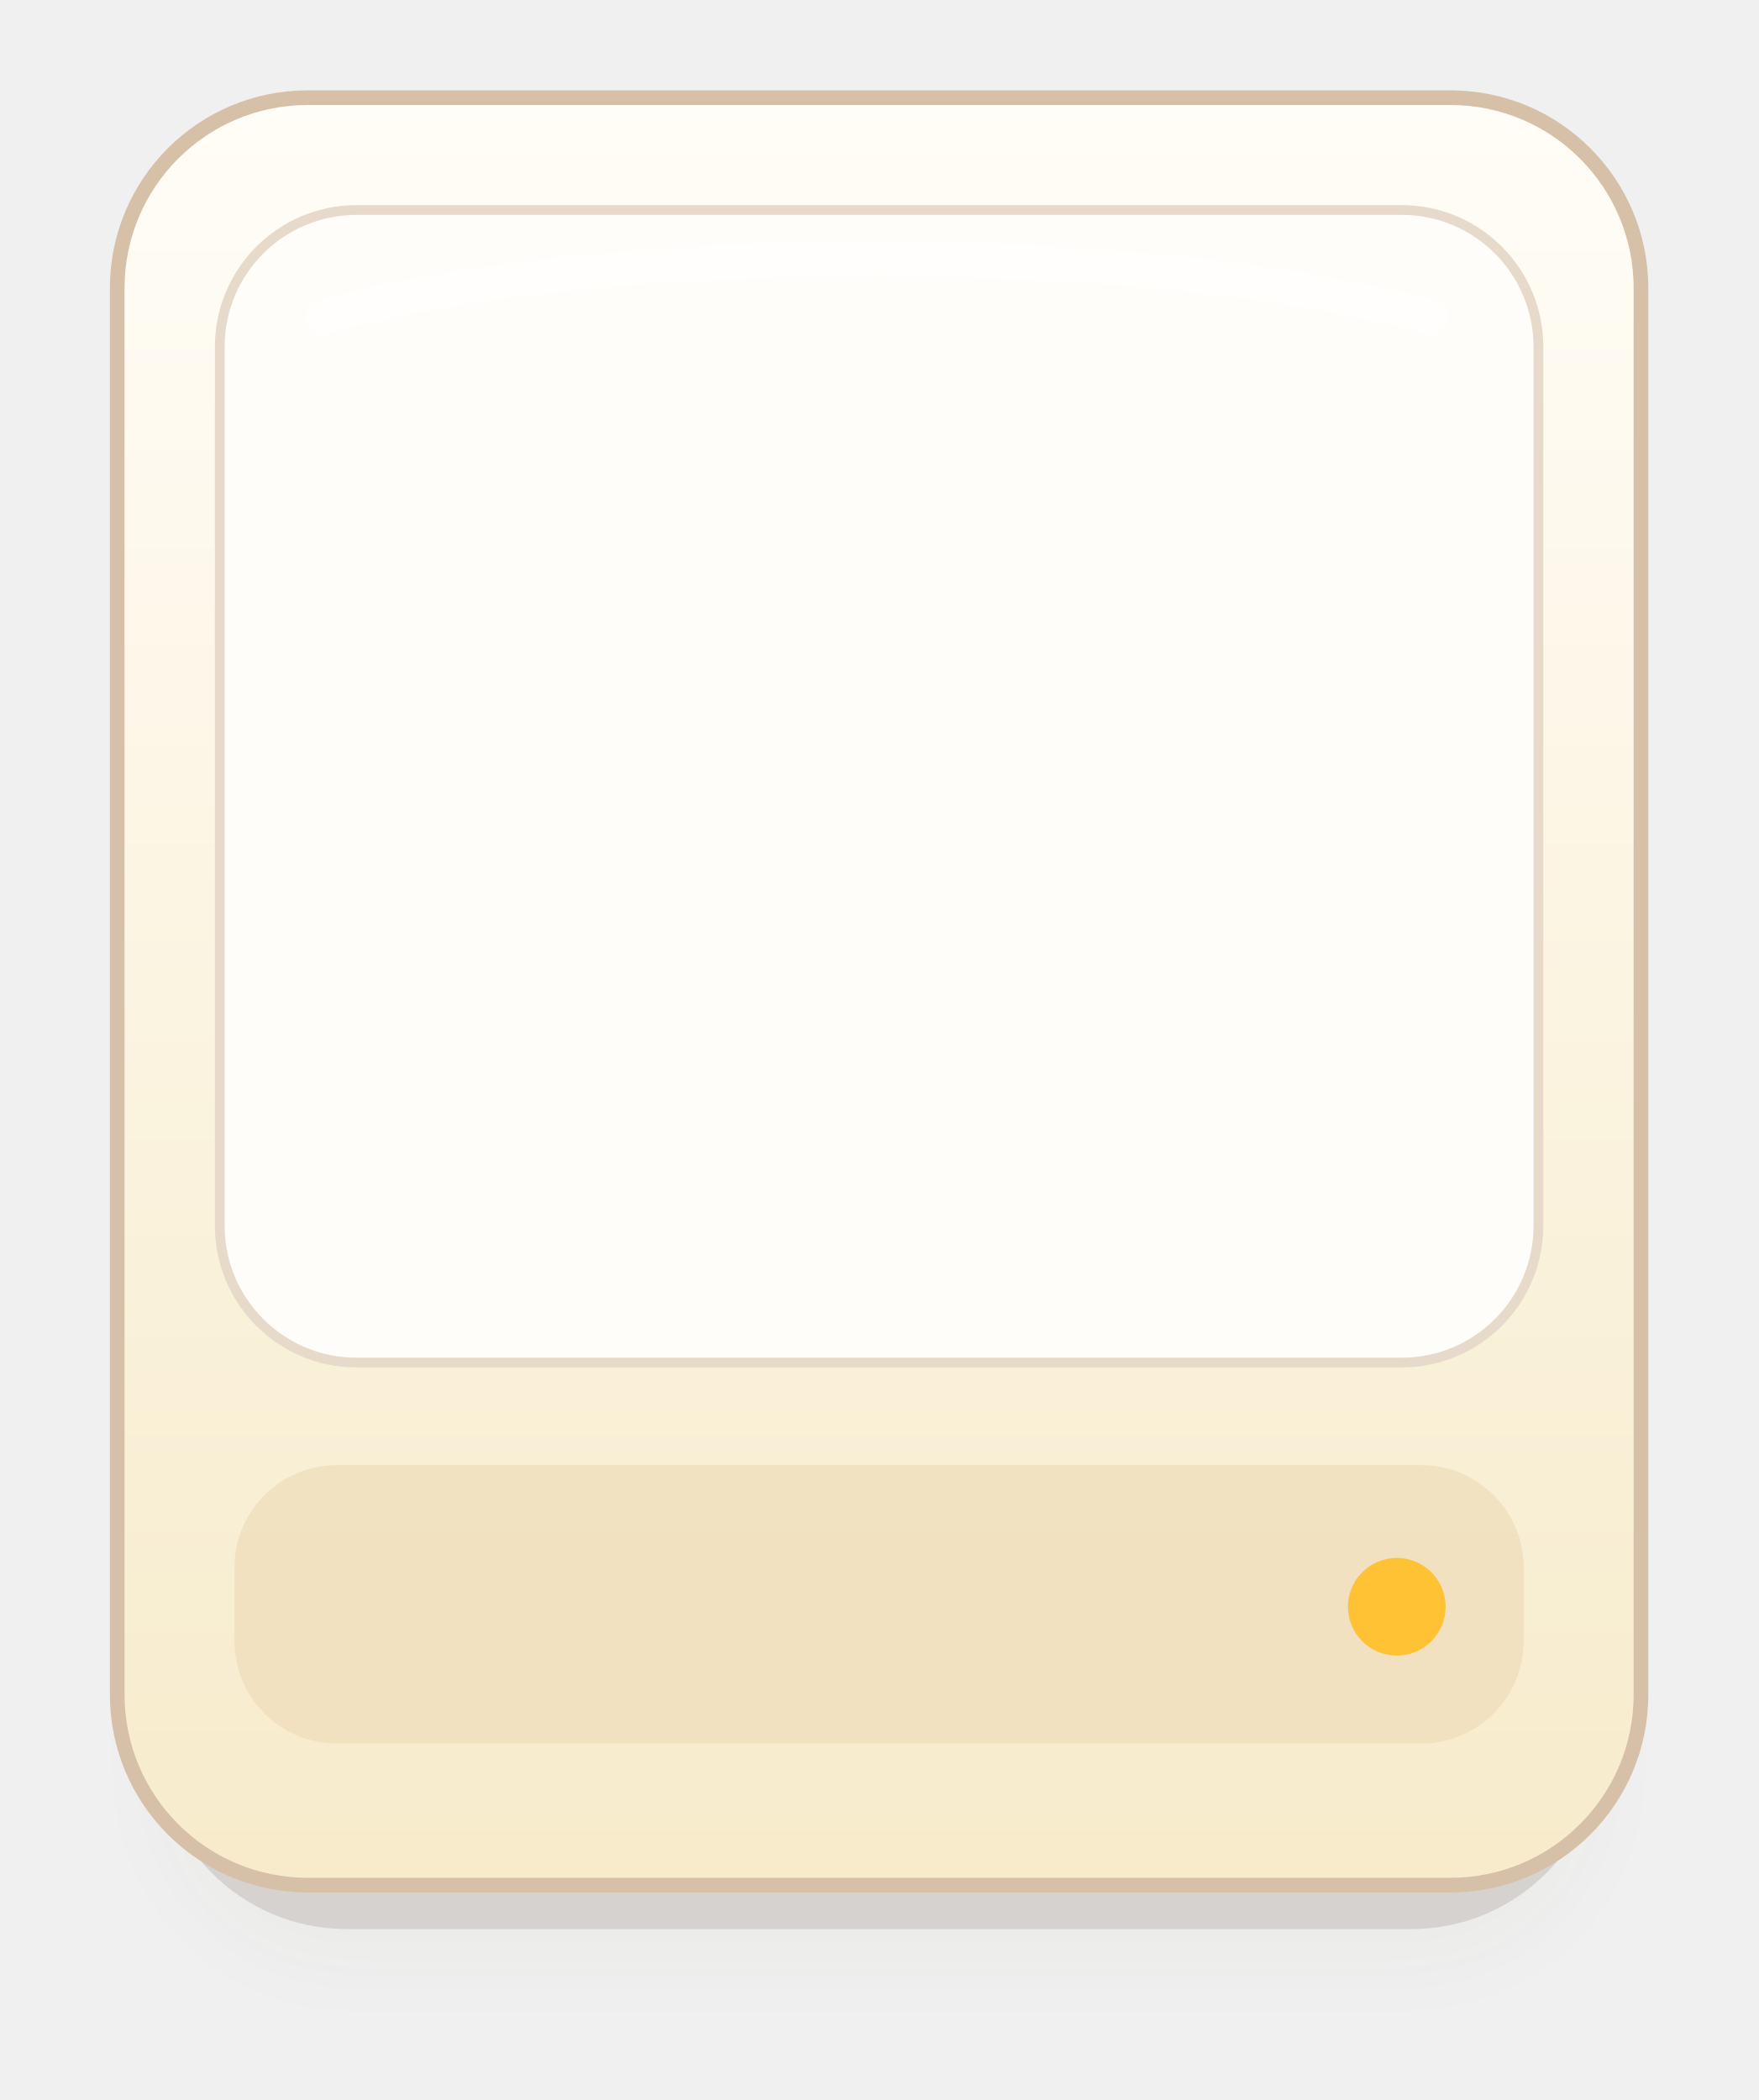
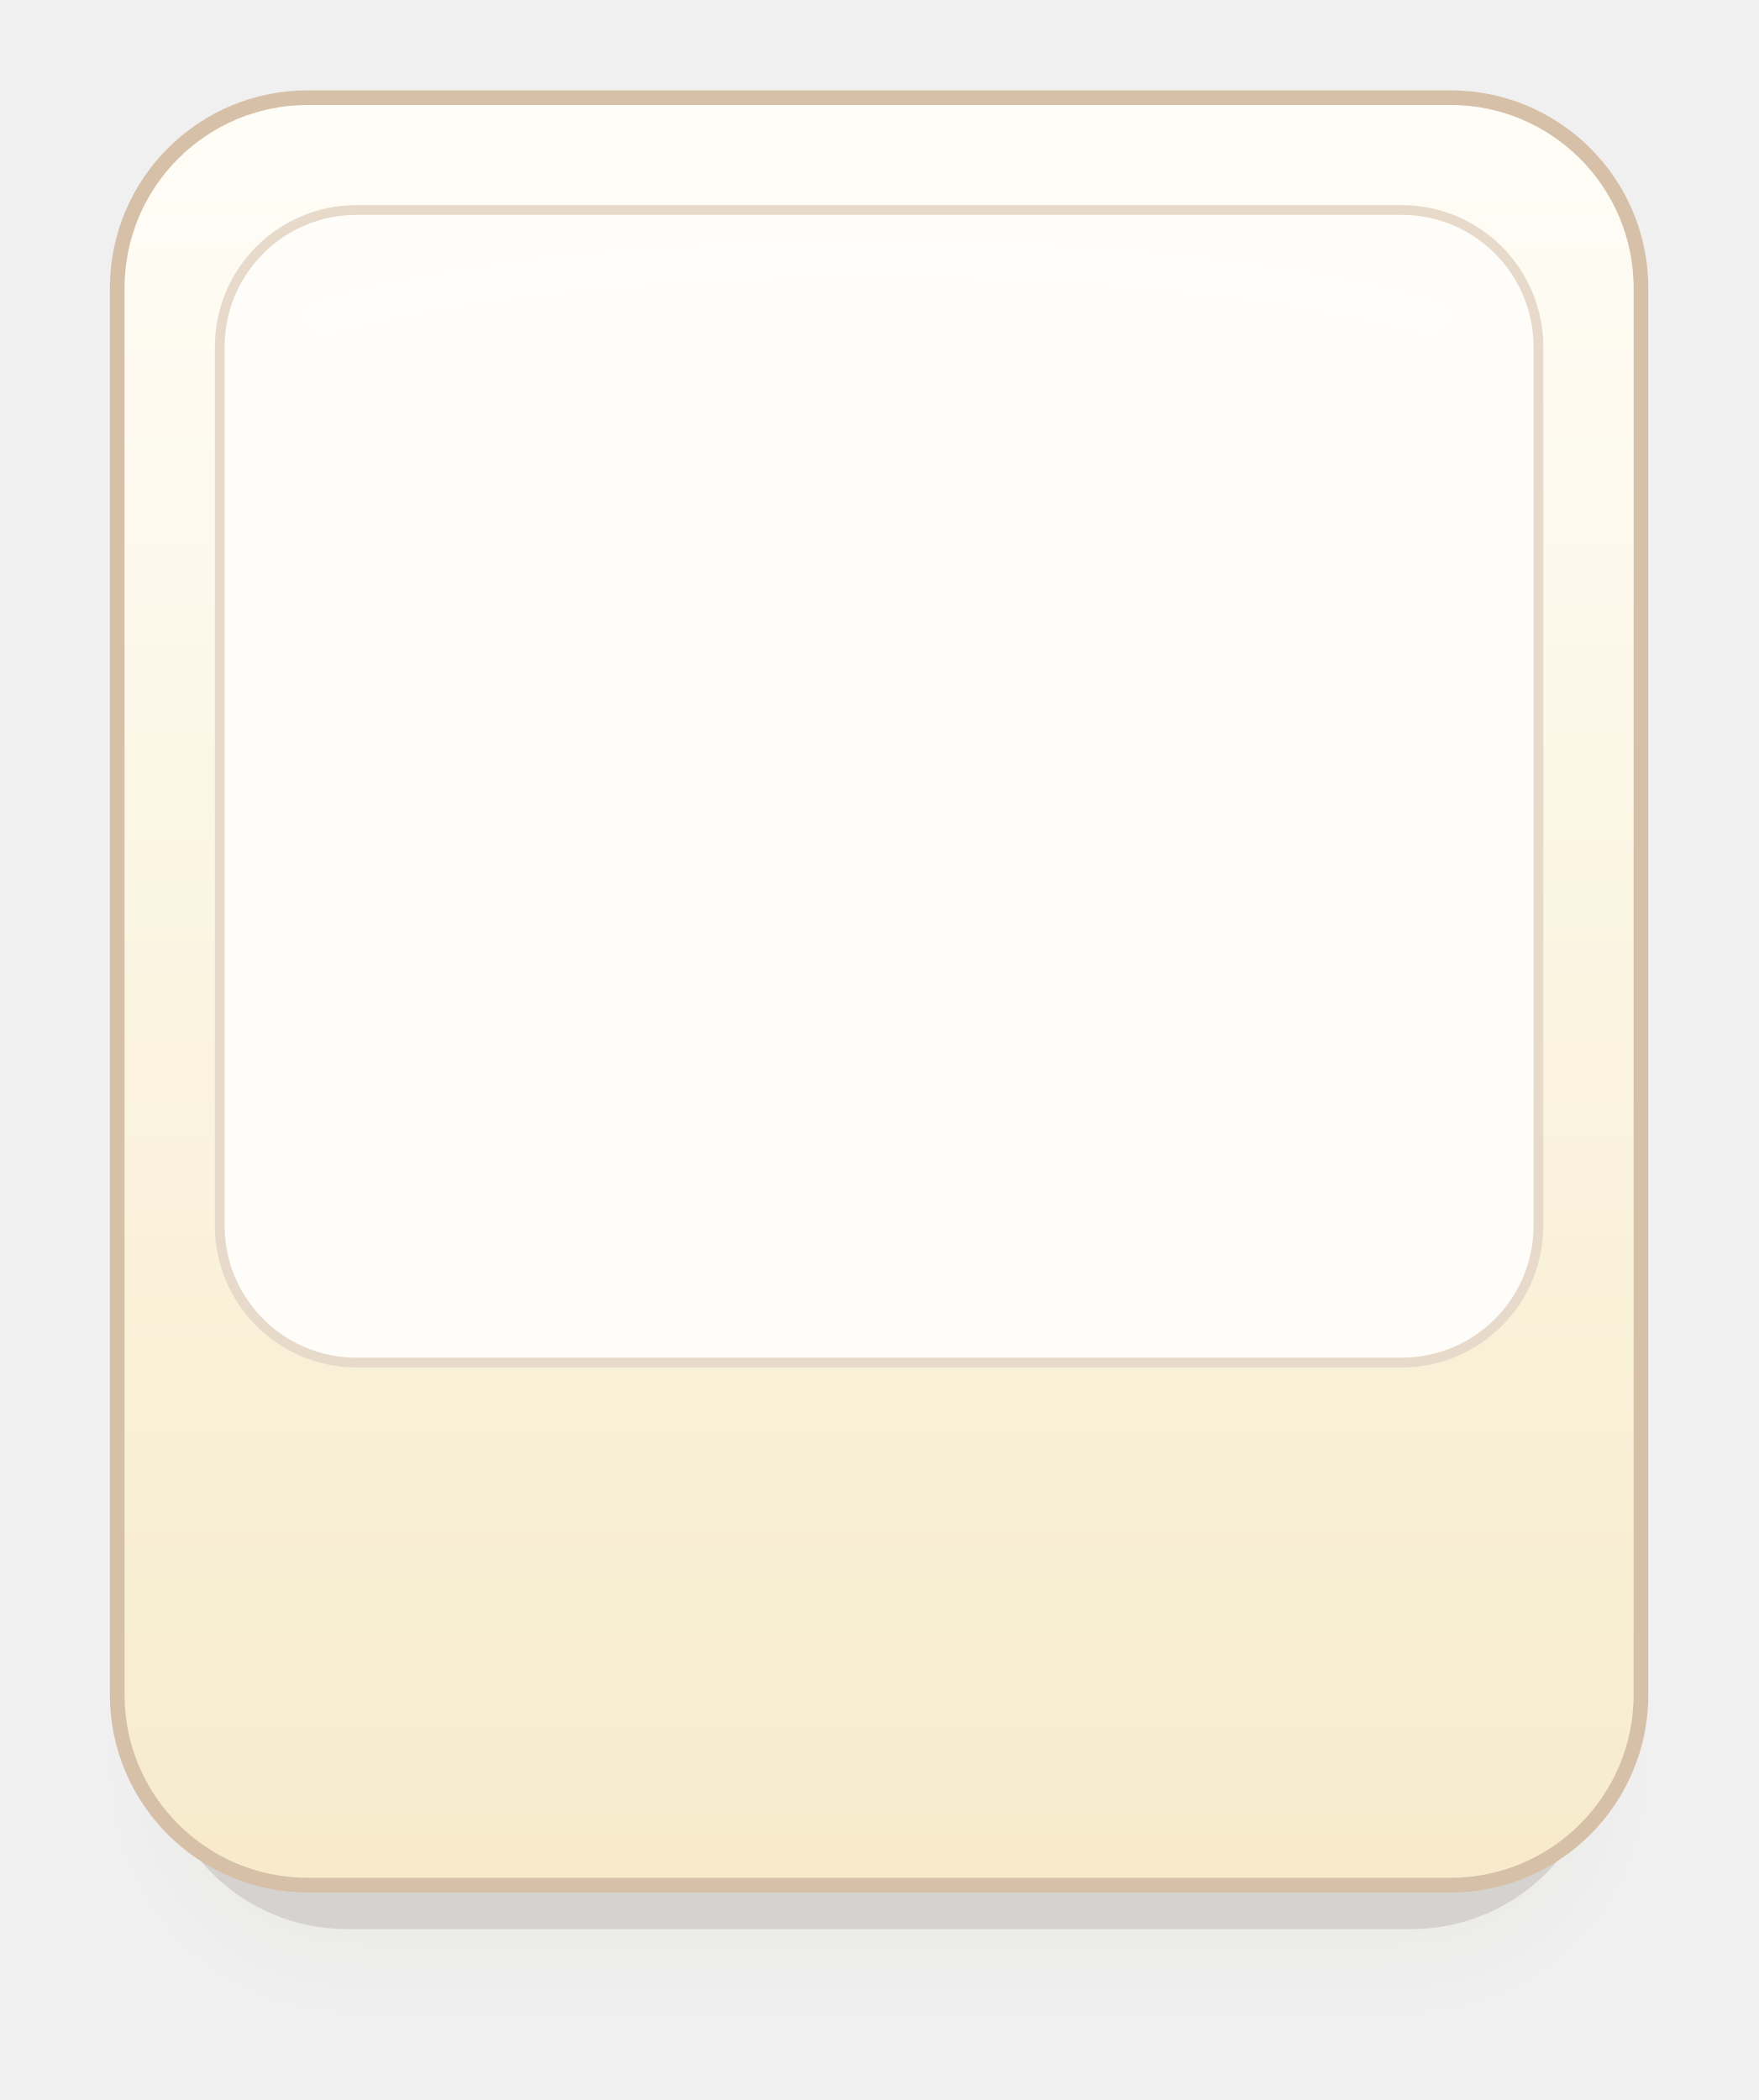
<svg xmlns="http://www.w3.org/2000/svg" viewBox="0 0 360 430">
  <defs>
    <filter id="shadow" x="-30%" y="-40%" width="160%" height="200%">
      <feDropShadow dx="0" dy="8" stdDeviation="7" flood-color="#3D2C1F" flood-opacity=".16" />
    </filter>
    <linearGradient id="cream" x1="0" y1="0" x2="0" y2="1">
      <stop offset="0" stop-color="#FFFDF7" />
      <stop offset="1" stop-color="#F7EBCB" />
    </linearGradient>
  </defs>
  <rect x="32" y="29" width="296" height="366" rx="39" fill="#3D2C1F" opacity=".15" filter="url(#shadow)" />
  <rect x="24" y="20" width="312" height="366" rx="39" fill="url(#cream)" stroke="#D6C0A7" stroke-width="3" />
  <rect x="45" y="43" width="270" height="236" rx="28" fill="#FFFDF9" stroke="#E8DACA" stroke-width="2" />
  <path d="M66 65 C122 49 236 49 293 65" fill="none" stroke="#FFFFFF" stroke-width="7" opacity=".72" stroke-linecap="round" />
-   <rect x="48" y="300" width="264" height="57" rx="21" fill="#EEDDBA" opacity=".72" />
-   <circle cx="286" cy="329" r="10" fill="#FFC234" />
</svg>
